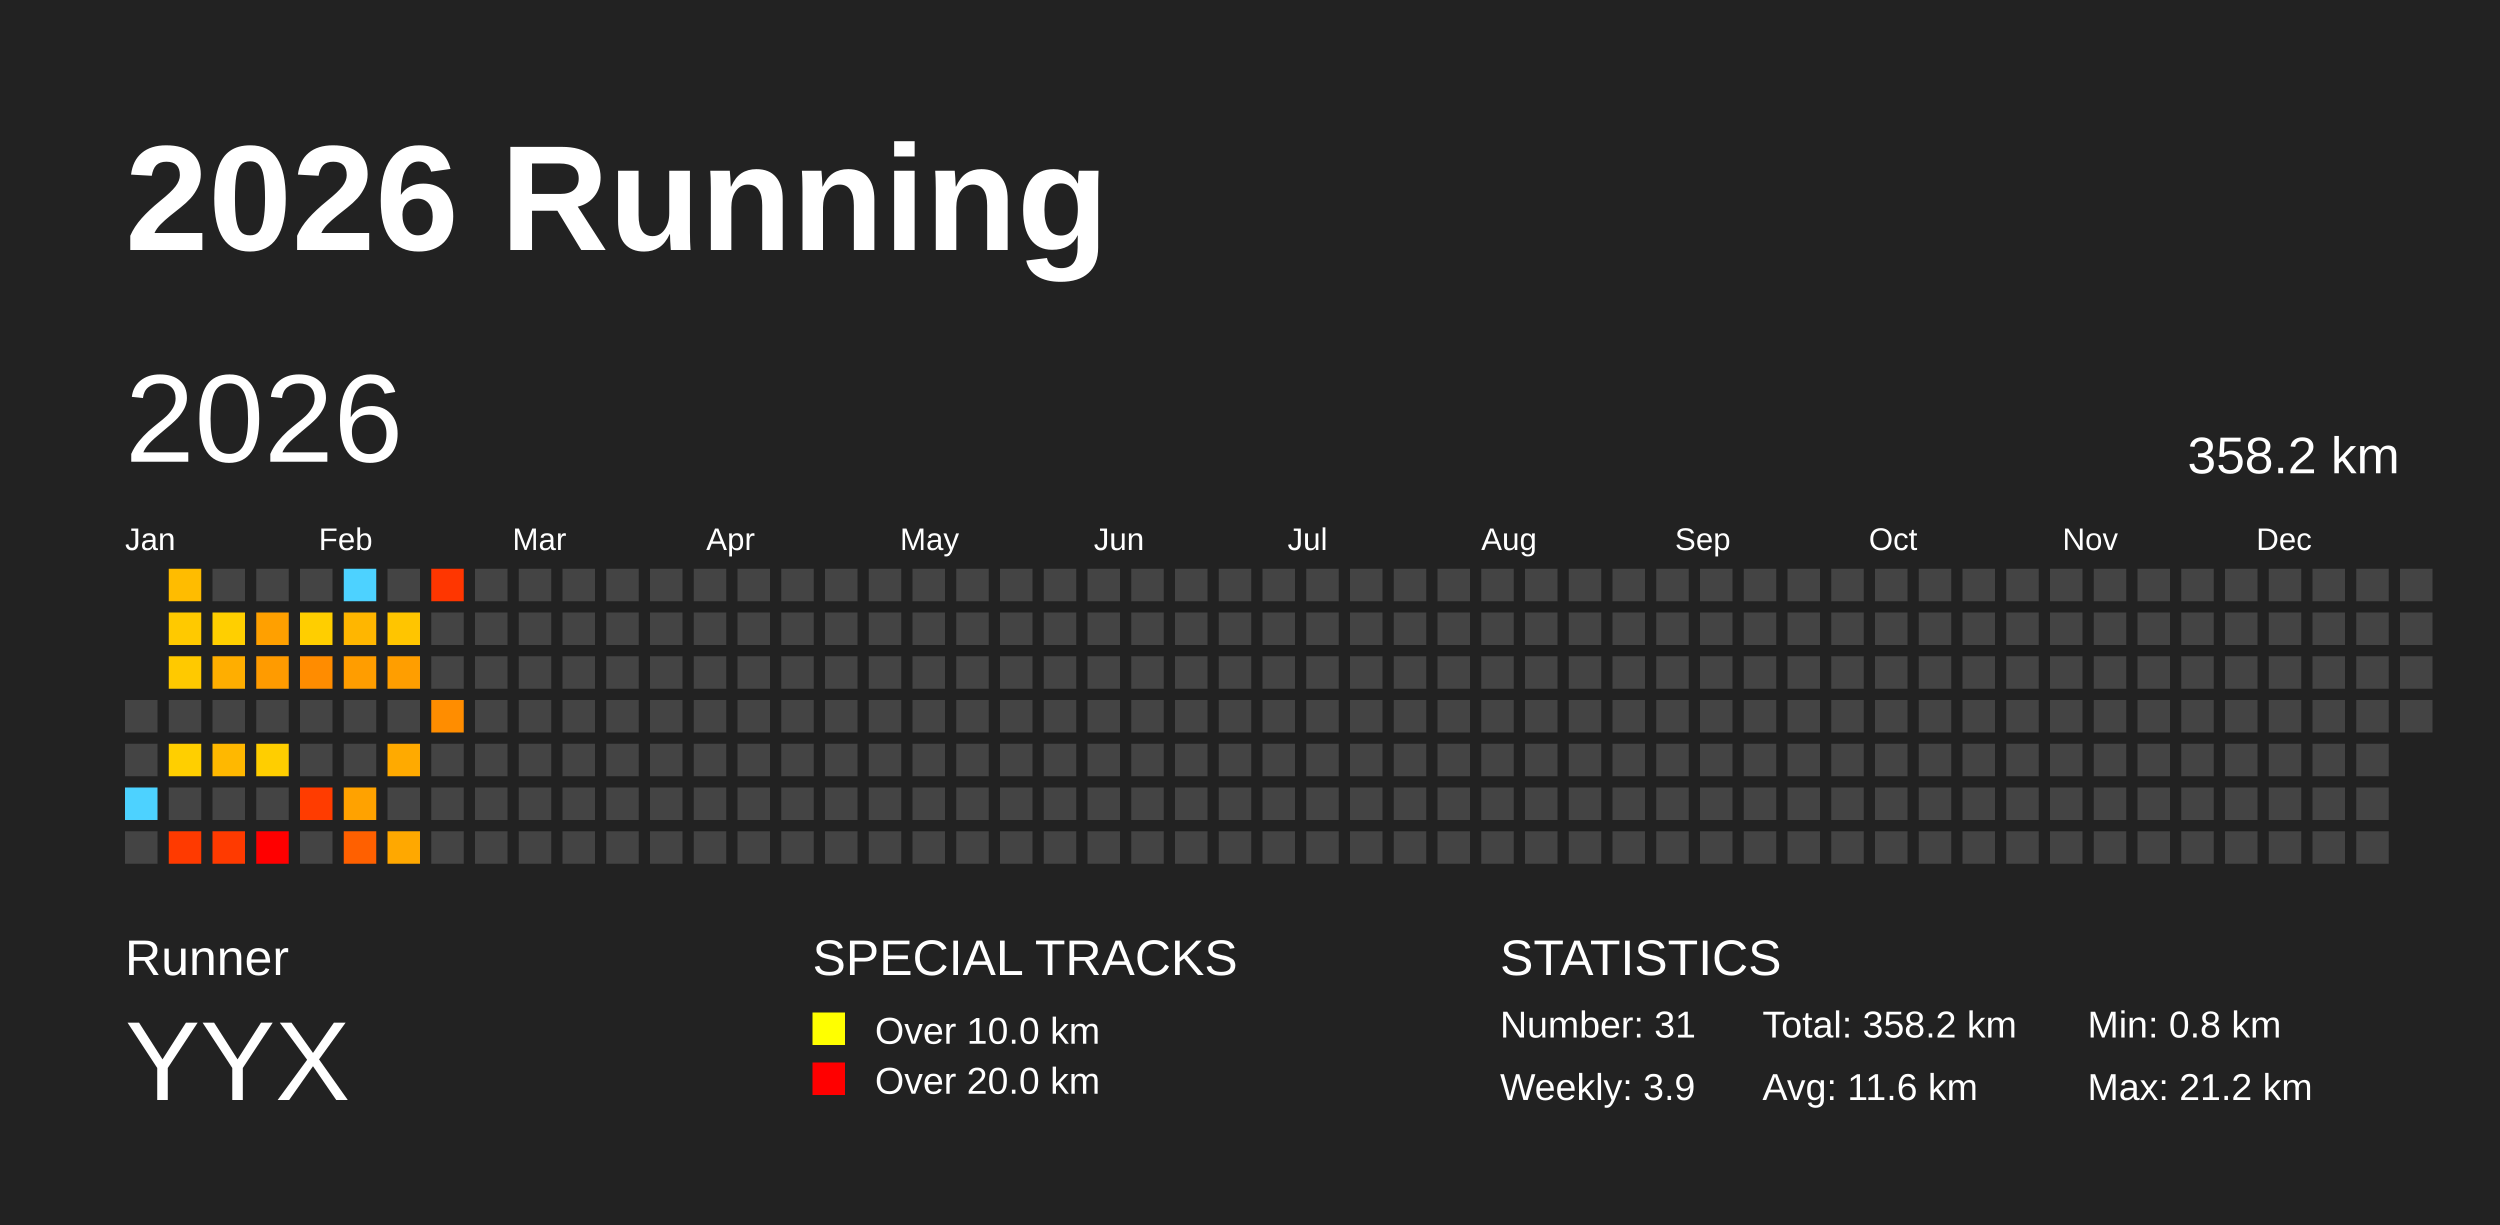
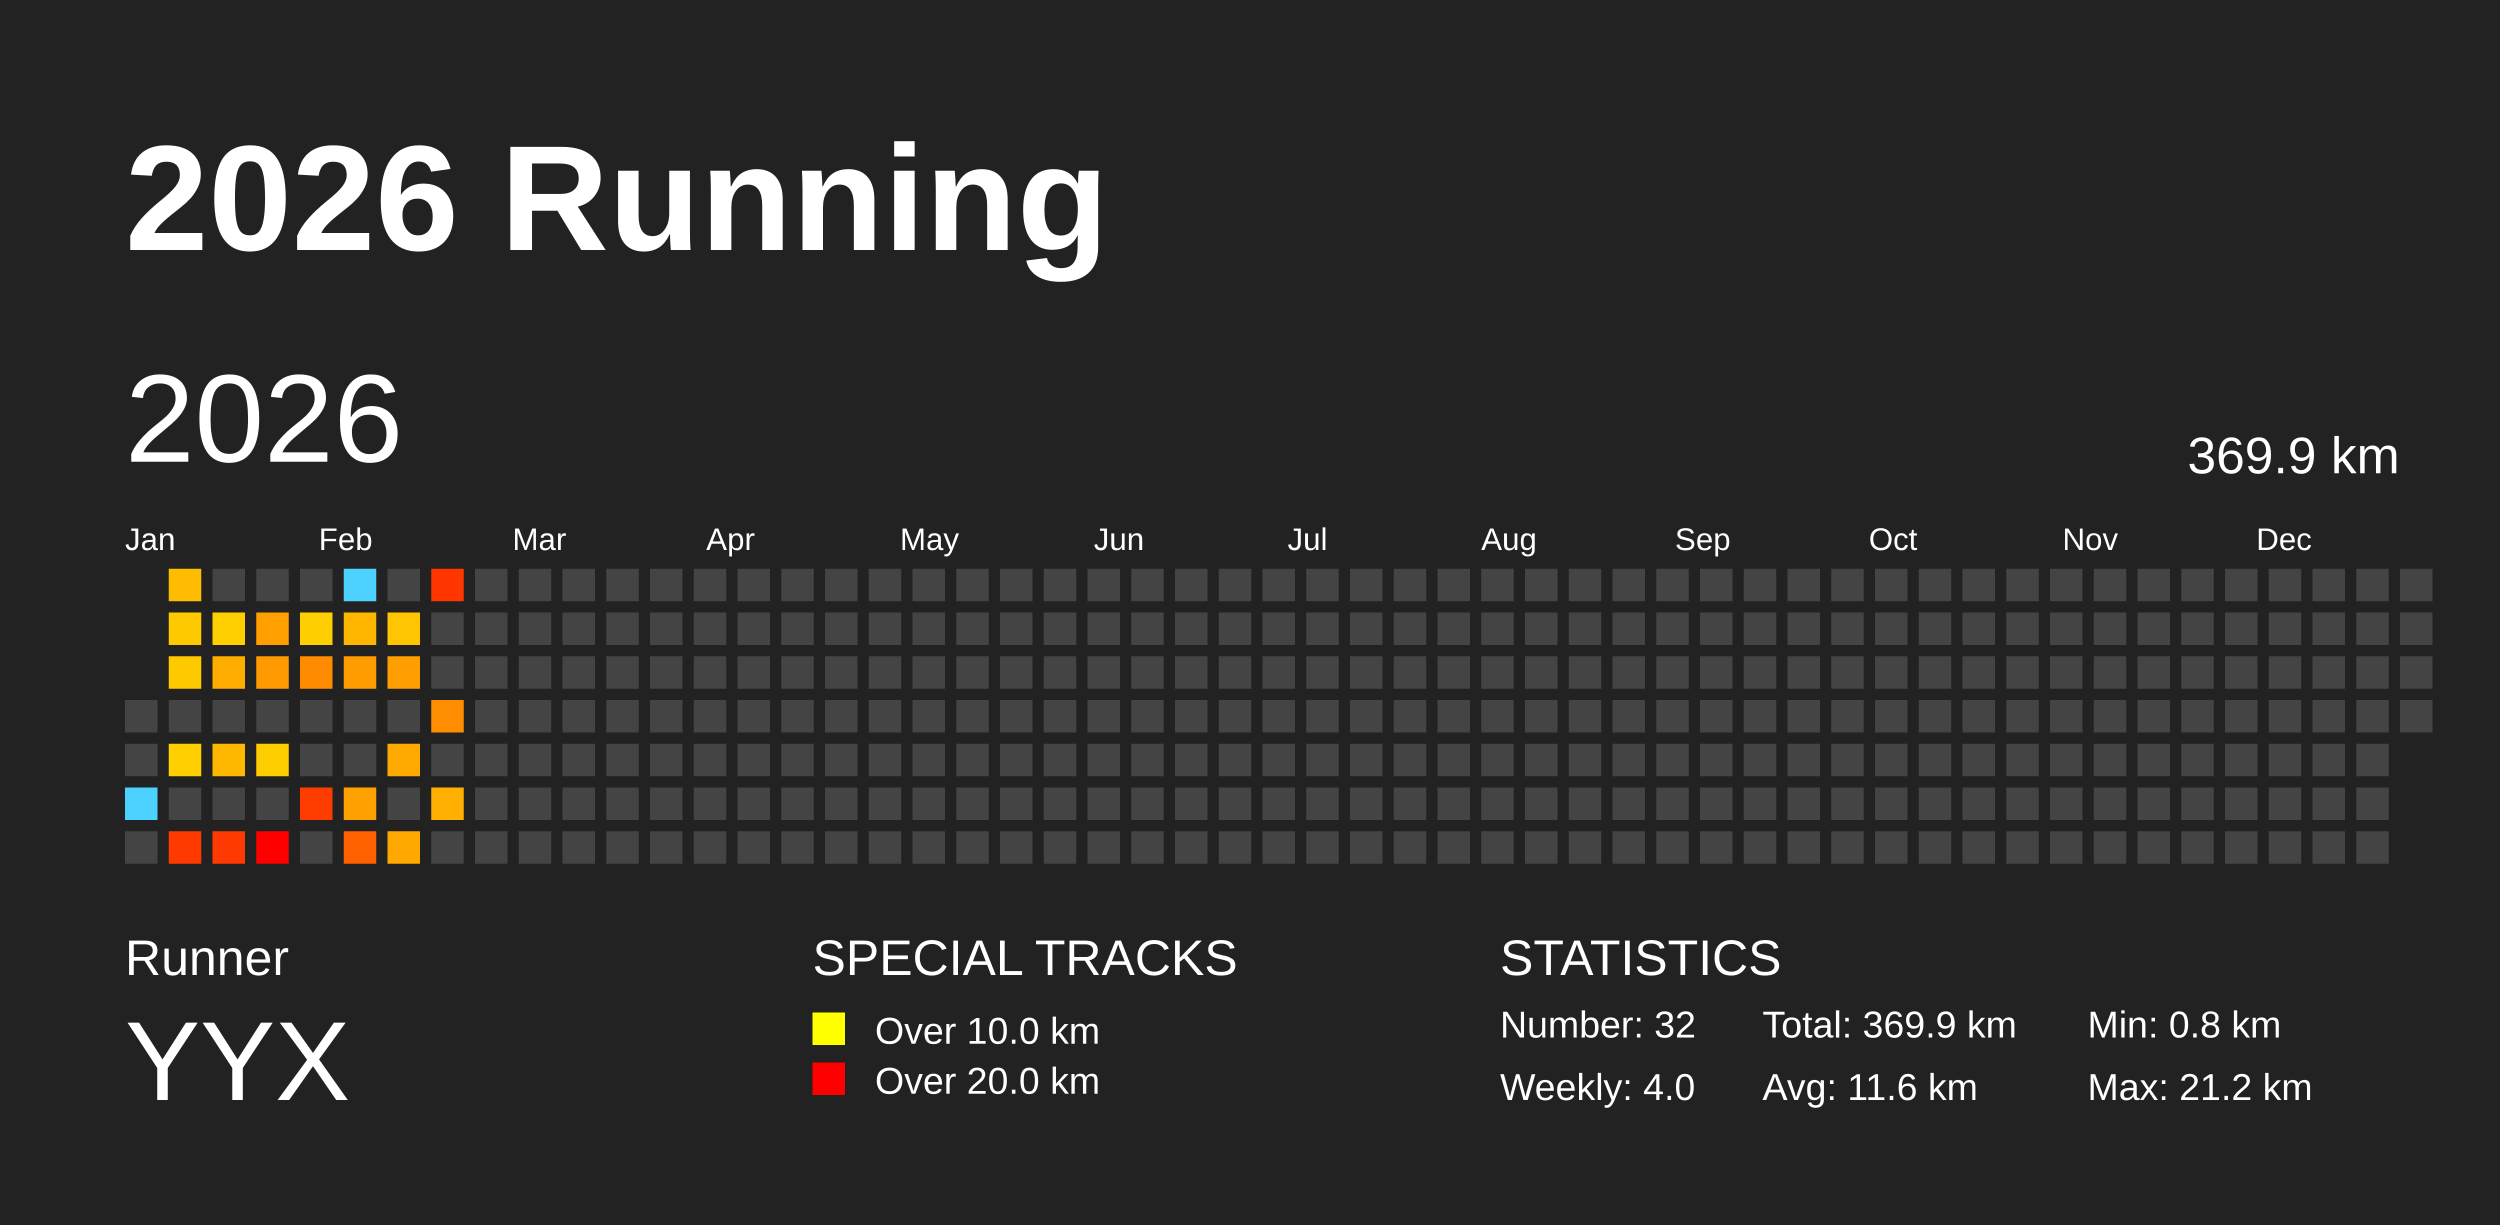
<svg xmlns="http://www.w3.org/2000/svg" baseProfile="full" height="98mm" version="1.1" viewBox="0,0,200,98" width="200mm">
  <defs />
  <rect fill="#222222" height="98" width="200" x="0" y="0" />
  <text fill="#FFFFFF" style="font-size:12px; font-family:Arial; font-weight:bold;" x="10" y="20">2026 Running</text>
  <text fill="#FFFFFF" style="font-size:4px; font-family:Arial" x="10" y="78">Runner</text>
  <text fill="#FFFFFF" style="font-size:9px; font-family:Arial" x="10" y="88">YYX</text>
  <text fill="#FFFFFF" style="font-size:4px; font-family:Arial" x="65" y="78">SPECIAL TRACKS</text>
  <rect fill="yellow" height="2.6" width="2.6" x="65" y="81" />
  <text fill="#FFFFFF" style="font-size:3px; font-family:Arial" x="70" y="83.5">Over 10.0 km</text>
  <rect fill="red" height="2.6" width="2.6" x="65" y="85" />
  <text fill="#FFFFFF" style="font-size:3px; font-family:Arial" x="70" y="87.5">Over 20.0 km</text>
  <text fill="#FFFFFF" style="font-size:4px; font-family:Arial" x="120" y="78">STATISTICS</text>
-   <text fill="#FFFFFF" style="font-size:3px; font-family:Arial" x="120" y="83">Number: 31</text>
-   <text fill="#FFFFFF" style="font-size:3px; font-family:Arial" x="120" y="88">Weekly: 3.9</text>
-   <text fill="#FFFFFF" style="font-size:3px; font-family:Arial" x="141" y="83">Total: 358.2 km</text>
+   <text fill="#FFFFFF" style="font-size:3px; font-family:Arial" x="120" y="83">Number: 32</text>
+   <text fill="#FFFFFF" style="font-size:3px; font-family:Arial" x="120" y="88">Weekly: 4.0</text>
+   <text fill="#FFFFFF" style="font-size:3px; font-family:Arial" x="141" y="83">Total: 369.9 km</text>
  <text fill="#FFFFFF" style="font-size:3px; font-family:Arial" x="141" y="88">Avg: 11.6 km</text>
  <text fill="#FFFFFF" style="font-size:3px; font-family:Arial" x="167" y="83">Min: 0.8 km</text>
  <text fill="#FFFFFF" style="font-size:3px; font-family:Arial" x="167" y="88">Max: 21.2 km</text>
  <text dominant-baseline="hanging" fill="#FFFFFF" style="font-size:10.0px; font-family:Arial;" x="10" y="30">2026</text>
-   <text dominant-baseline="hanging" fill="#FFFFFF" style="font-size:4.125px; font-family:Arial;" x="175" y="35">358.2 km</text>
+   <text dominant-baseline="hanging" fill="#FFFFFF" style="font-size:4.125px; font-family:Arial;" x="175" y="35">369.9 km</text>
  <text fill="#FFFFFF" style="font-size:2.5px; font-family:Arial" x="10.0" y="44">Jan</text>
  <text fill="#FFFFFF" style="font-size:2.5px; font-family:Arial" x="25.5" y="44">Feb</text>
  <text fill="#FFFFFF" style="font-size:2.5px; font-family:Arial" x="41.0" y="44">Mar</text>
  <text fill="#FFFFFF" style="font-size:2.5px; font-family:Arial" x="56.5" y="44">Apr</text>
  <text fill="#FFFFFF" style="font-size:2.5px; font-family:Arial" x="72.0" y="44">May</text>
  <text fill="#FFFFFF" style="font-size:2.5px; font-family:Arial" x="87.5" y="44">Jun</text>
  <text fill="#FFFFFF" style="font-size:2.5px; font-family:Arial" x="103.0" y="44">Jul</text>
  <text fill="#FFFFFF" style="font-size:2.5px; font-family:Arial" x="118.5" y="44">Aug</text>
  <text fill="#FFFFFF" style="font-size:2.5px; font-family:Arial" x="134.0" y="44">Sep</text>
  <text fill="#FFFFFF" style="font-size:2.5px; font-family:Arial" x="149.5" y="44">Oct</text>
  <text fill="#FFFFFF" style="font-size:2.5px; font-family:Arial" x="165.0" y="44">Nov</text>
  <text fill="#FFFFFF" style="font-size:2.5px; font-family:Arial" x="180.5" y="44">Dec</text>
  <rect fill="#444444" height="2.6" width="2.6" x="10.0" y="56.0" />
  <rect fill="#444444" height="2.6" width="2.6" x="10.0" y="59.5" />
  <rect fill="#4dd2ff" height="2.6" width="2.6" x="10.0" y="63.0" />
  <rect fill="#444444" height="2.6" width="2.6" x="10.0" y="66.5" />
  <rect fill="#ffbc00" height="2.6" width="2.6" x="13.5" y="45.5" />
  <rect fill="#ffc900" height="2.6" width="2.6" x="13.5" y="49.0" />
  <rect fill="#ffc900" height="2.6" width="2.6" x="13.5" y="52.5" />
  <rect fill="#444444" height="2.6" width="2.6" x="13.5" y="56.0" />
  <rect fill="#ffcf00" height="2.6" width="2.6" x="13.5" y="59.5" />
  <rect fill="#444444" height="2.6" width="2.6" x="13.5" y="63.0" />
  <rect fill="#ff3a00" height="2.6" width="2.6" x="13.5" y="66.5" />
  <rect fill="#444444" height="2.6" width="2.6" x="17.0" y="45.5" />
  <rect fill="#ffcf00" height="2.6" width="2.6" x="17.0" y="49.0" />
  <rect fill="#ffae00" height="2.6" width="2.6" x="17.0" y="52.5" />
  <rect fill="#444444" height="2.6" width="2.6" x="17.0" y="56.0" />
  <rect fill="#ffb800" height="2.6" width="2.6" x="17.0" y="59.5" />
  <rect fill="#444444" height="2.6" width="2.6" x="17.0" y="63.0" />
  <rect fill="#ff3a00" height="2.6" width="2.6" x="17.0" y="66.5" />
  <rect fill="#444444" height="2.6" width="2.6" x="20.5" y="45.5" />
  <rect fill="#ffa000" height="2.6" width="2.6" x="20.5" y="49.0" />
  <rect fill="#ff9b00" height="2.6" width="2.6" x="20.5" y="52.5" />
  <rect fill="#444444" height="2.6" width="2.6" x="20.5" y="56.0" />
  <rect fill="#ffce00" height="2.6" width="2.6" x="20.5" y="59.5" />
  <rect fill="#444444" height="2.6" width="2.6" x="20.5" y="63.0" />
  <rect fill="red" height="2.6" width="2.6" x="20.5" y="66.5" />
  <rect fill="#444444" height="2.6" width="2.6" x="24.0" y="45.5" />
  <rect fill="#ffce00" height="2.6" width="2.6" x="24.0" y="49.0" />
  <rect fill="#ff8c00" height="2.6" width="2.6" x="24.0" y="52.5" />
  <rect fill="#444444" height="2.6" width="2.6" x="24.0" y="56.0" />
  <rect fill="#444444" height="2.6" width="2.6" x="24.0" y="59.5" />
  <rect fill="#ff3c00" height="2.6" width="2.6" x="24.0" y="63.0" />
  <rect fill="#444444" height="2.6" width="2.6" x="24.0" y="66.5" />
  <rect fill="#4dd2ff" height="2.6" width="2.6" x="27.5" y="45.5" />
  <rect fill="#ffb600" height="2.6" width="2.6" x="27.5" y="49.0" />
  <rect fill="#ff9d00" height="2.6" width="2.6" x="27.5" y="52.5" />
  <rect fill="#444444" height="2.6" width="2.6" x="27.5" y="56.0" />
  <rect fill="#444444" height="2.6" width="2.6" x="27.5" y="59.5" />
  <rect fill="#ffa200" height="2.6" width="2.6" x="27.5" y="63.0" />
  <rect fill="#ff6000" height="2.6" width="2.6" x="27.5" y="66.5" />
  <rect fill="#444444" height="2.6" width="2.6" x="31.0" y="45.5" />
  <rect fill="#ffc500" height="2.6" width="2.6" x="31.0" y="49.0" />
  <rect fill="#ff9e00" height="2.6" width="2.6" x="31.0" y="52.5" />
  <rect fill="#444444" height="2.6" width="2.6" x="31.0" y="56.0" />
  <rect fill="#ffaa00" height="2.6" width="2.6" x="31.0" y="59.5" />
  <rect fill="#444444" height="2.6" width="2.6" x="31.0" y="63.0" />
  <rect fill="#ffa800" height="2.6" width="2.6" x="31.0" y="66.5" />
  <rect fill="#ff3600" height="2.6" width="2.6" x="34.5" y="45.5" />
  <rect fill="#444444" height="2.6" width="2.6" x="34.5" y="49.0" />
  <rect fill="#444444" height="2.6" width="2.6" x="34.5" y="52.5" />
  <rect fill="#ff8d00" height="2.6" width="2.6" x="34.5" y="56.0" />
  <rect fill="#444444" height="2.6" width="2.6" x="34.5" y="59.5" />
-   <rect fill="#444444" height="2.6" width="2.6" x="34.5" y="63.0" />
+   <rect fill="#ffb000" height="2.6" width="2.6" x="34.5" y="63.0" />
  <rect fill="#444444" height="2.6" width="2.6" x="34.5" y="66.5" />
  <rect fill="#444444" height="2.6" width="2.6" x="38.0" y="45.5" />
  <rect fill="#444444" height="2.6" width="2.6" x="38.0" y="49.0" />
  <rect fill="#444444" height="2.6" width="2.6" x="38.0" y="52.5" />
  <rect fill="#444444" height="2.6" width="2.6" x="38.0" y="56.0" />
  <rect fill="#444444" height="2.6" width="2.6" x="38.0" y="59.5" />
  <rect fill="#444444" height="2.6" width="2.6" x="38.0" y="63.0" />
  <rect fill="#444444" height="2.6" width="2.6" x="38.0" y="66.5" />
  <rect fill="#444444" height="2.6" width="2.6" x="41.5" y="45.5" />
  <rect fill="#444444" height="2.6" width="2.6" x="41.5" y="49.0" />
  <rect fill="#444444" height="2.6" width="2.6" x="41.5" y="52.5" />
  <rect fill="#444444" height="2.6" width="2.6" x="41.5" y="56.0" />
  <rect fill="#444444" height="2.6" width="2.6" x="41.5" y="59.5" />
  <rect fill="#444444" height="2.6" width="2.6" x="41.5" y="63.0" />
  <rect fill="#444444" height="2.6" width="2.6" x="41.5" y="66.5" />
  <rect fill="#444444" height="2.6" width="2.6" x="45.0" y="45.5" />
  <rect fill="#444444" height="2.6" width="2.6" x="45.0" y="49.0" />
  <rect fill="#444444" height="2.6" width="2.6" x="45.0" y="52.5" />
  <rect fill="#444444" height="2.6" width="2.6" x="45.0" y="56.0" />
  <rect fill="#444444" height="2.6" width="2.6" x="45.0" y="59.5" />
  <rect fill="#444444" height="2.6" width="2.6" x="45.0" y="63.0" />
  <rect fill="#444444" height="2.6" width="2.6" x="45.0" y="66.5" />
  <rect fill="#444444" height="2.6" width="2.6" x="48.5" y="45.5" />
  <rect fill="#444444" height="2.6" width="2.6" x="48.5" y="49.0" />
  <rect fill="#444444" height="2.6" width="2.6" x="48.5" y="52.5" />
  <rect fill="#444444" height="2.6" width="2.6" x="48.5" y="56.0" />
  <rect fill="#444444" height="2.6" width="2.6" x="48.5" y="59.5" />
  <rect fill="#444444" height="2.6" width="2.6" x="48.5" y="63.0" />
  <rect fill="#444444" height="2.6" width="2.6" x="48.5" y="66.5" />
  <rect fill="#444444" height="2.6" width="2.6" x="52.0" y="45.5" />
  <rect fill="#444444" height="2.6" width="2.6" x="52.0" y="49.0" />
  <rect fill="#444444" height="2.6" width="2.6" x="52.0" y="52.5" />
  <rect fill="#444444" height="2.6" width="2.6" x="52.0" y="56.0" />
  <rect fill="#444444" height="2.6" width="2.6" x="52.0" y="59.5" />
  <rect fill="#444444" height="2.6" width="2.6" x="52.0" y="63.0" />
  <rect fill="#444444" height="2.6" width="2.6" x="52.0" y="66.5" />
  <rect fill="#444444" height="2.6" width="2.6" x="55.5" y="45.5" />
  <rect fill="#444444" height="2.6" width="2.6" x="55.5" y="49.0" />
  <rect fill="#444444" height="2.6" width="2.6" x="55.5" y="52.5" />
  <rect fill="#444444" height="2.6" width="2.6" x="55.5" y="56.0" />
  <rect fill="#444444" height="2.6" width="2.6" x="55.5" y="59.5" />
  <rect fill="#444444" height="2.6" width="2.6" x="55.5" y="63.0" />
  <rect fill="#444444" height="2.6" width="2.6" x="55.5" y="66.5" />
  <rect fill="#444444" height="2.6" width="2.6" x="59.0" y="45.5" />
  <rect fill="#444444" height="2.6" width="2.6" x="59.0" y="49.0" />
  <rect fill="#444444" height="2.6" width="2.6" x="59.0" y="52.5" />
  <rect fill="#444444" height="2.6" width="2.6" x="59.0" y="56.0" />
  <rect fill="#444444" height="2.6" width="2.6" x="59.0" y="59.5" />
  <rect fill="#444444" height="2.6" width="2.6" x="59.0" y="63.0" />
  <rect fill="#444444" height="2.6" width="2.6" x="59.0" y="66.5" />
  <rect fill="#444444" height="2.6" width="2.6" x="62.5" y="45.5" />
  <rect fill="#444444" height="2.6" width="2.6" x="62.5" y="49.0" />
  <rect fill="#444444" height="2.6" width="2.6" x="62.5" y="52.5" />
  <rect fill="#444444" height="2.6" width="2.6" x="62.5" y="56.0" />
  <rect fill="#444444" height="2.6" width="2.6" x="62.5" y="59.5" />
  <rect fill="#444444" height="2.6" width="2.6" x="62.5" y="63.0" />
  <rect fill="#444444" height="2.6" width="2.6" x="62.5" y="66.5" />
  <rect fill="#444444" height="2.6" width="2.6" x="66.0" y="45.5" />
  <rect fill="#444444" height="2.6" width="2.6" x="66.0" y="49.0" />
  <rect fill="#444444" height="2.6" width="2.6" x="66.0" y="52.5" />
  <rect fill="#444444" height="2.6" width="2.6" x="66.0" y="56.0" />
  <rect fill="#444444" height="2.6" width="2.6" x="66.0" y="59.5" />
  <rect fill="#444444" height="2.6" width="2.6" x="66.0" y="63.0" />
  <rect fill="#444444" height="2.6" width="2.6" x="66.0" y="66.5" />
  <rect fill="#444444" height="2.6" width="2.6" x="69.5" y="45.5" />
  <rect fill="#444444" height="2.6" width="2.6" x="69.5" y="49.0" />
  <rect fill="#444444" height="2.6" width="2.6" x="69.5" y="52.5" />
  <rect fill="#444444" height="2.6" width="2.6" x="69.5" y="56.0" />
  <rect fill="#444444" height="2.6" width="2.6" x="69.5" y="59.5" />
  <rect fill="#444444" height="2.6" width="2.6" x="69.5" y="63.0" />
  <rect fill="#444444" height="2.6" width="2.6" x="69.5" y="66.5" />
  <rect fill="#444444" height="2.6" width="2.6" x="73.0" y="45.5" />
  <rect fill="#444444" height="2.6" width="2.6" x="73.0" y="49.0" />
  <rect fill="#444444" height="2.6" width="2.6" x="73.0" y="52.5" />
  <rect fill="#444444" height="2.6" width="2.6" x="73.0" y="56.0" />
  <rect fill="#444444" height="2.6" width="2.6" x="73.0" y="59.5" />
  <rect fill="#444444" height="2.6" width="2.6" x="73.0" y="63.0" />
  <rect fill="#444444" height="2.6" width="2.6" x="73.0" y="66.5" />
  <rect fill="#444444" height="2.6" width="2.6" x="76.5" y="45.5" />
  <rect fill="#444444" height="2.6" width="2.6" x="76.5" y="49.0" />
  <rect fill="#444444" height="2.6" width="2.6" x="76.5" y="52.5" />
  <rect fill="#444444" height="2.6" width="2.6" x="76.5" y="56.0" />
  <rect fill="#444444" height="2.6" width="2.6" x="76.5" y="59.5" />
  <rect fill="#444444" height="2.6" width="2.6" x="76.5" y="63.0" />
  <rect fill="#444444" height="2.6" width="2.6" x="76.5" y="66.5" />
  <rect fill="#444444" height="2.6" width="2.6" x="80.0" y="45.5" />
  <rect fill="#444444" height="2.6" width="2.6" x="80.0" y="49.0" />
  <rect fill="#444444" height="2.6" width="2.6" x="80.0" y="52.5" />
  <rect fill="#444444" height="2.6" width="2.6" x="80.0" y="56.0" />
  <rect fill="#444444" height="2.6" width="2.6" x="80.0" y="59.5" />
  <rect fill="#444444" height="2.6" width="2.6" x="80.0" y="63.0" />
  <rect fill="#444444" height="2.6" width="2.6" x="80.0" y="66.5" />
  <rect fill="#444444" height="2.6" width="2.6" x="83.5" y="45.5" />
  <rect fill="#444444" height="2.6" width="2.6" x="83.5" y="49.0" />
  <rect fill="#444444" height="2.6" width="2.6" x="83.5" y="52.5" />
  <rect fill="#444444" height="2.6" width="2.6" x="83.5" y="56.0" />
  <rect fill="#444444" height="2.6" width="2.6" x="83.5" y="59.5" />
  <rect fill="#444444" height="2.6" width="2.6" x="83.5" y="63.0" />
  <rect fill="#444444" height="2.6" width="2.6" x="83.5" y="66.5" />
  <rect fill="#444444" height="2.6" width="2.6" x="87.0" y="45.5" />
  <rect fill="#444444" height="2.6" width="2.6" x="87.0" y="49.0" />
  <rect fill="#444444" height="2.6" width="2.6" x="87.0" y="52.5" />
  <rect fill="#444444" height="2.6" width="2.6" x="87.0" y="56.0" />
  <rect fill="#444444" height="2.6" width="2.6" x="87.0" y="59.5" />
  <rect fill="#444444" height="2.6" width="2.6" x="87.0" y="63.0" />
  <rect fill="#444444" height="2.6" width="2.6" x="87.0" y="66.5" />
  <rect fill="#444444" height="2.6" width="2.6" x="90.5" y="45.5" />
  <rect fill="#444444" height="2.6" width="2.6" x="90.5" y="49.0" />
  <rect fill="#444444" height="2.6" width="2.6" x="90.5" y="52.5" />
  <rect fill="#444444" height="2.6" width="2.6" x="90.5" y="56.0" />
  <rect fill="#444444" height="2.6" width="2.6" x="90.5" y="59.5" />
  <rect fill="#444444" height="2.6" width="2.6" x="90.5" y="63.0" />
  <rect fill="#444444" height="2.6" width="2.6" x="90.5" y="66.5" />
  <rect fill="#444444" height="2.6" width="2.6" x="94.0" y="45.5" />
  <rect fill="#444444" height="2.6" width="2.6" x="94.0" y="49.0" />
  <rect fill="#444444" height="2.6" width="2.6" x="94.0" y="52.5" />
  <rect fill="#444444" height="2.6" width="2.6" x="94.0" y="56.0" />
  <rect fill="#444444" height="2.6" width="2.6" x="94.0" y="59.5" />
  <rect fill="#444444" height="2.6" width="2.6" x="94.0" y="63.0" />
  <rect fill="#444444" height="2.6" width="2.6" x="94.0" y="66.5" />
  <rect fill="#444444" height="2.6" width="2.6" x="97.5" y="45.5" />
  <rect fill="#444444" height="2.6" width="2.6" x="97.5" y="49.0" />
  <rect fill="#444444" height="2.6" width="2.6" x="97.5" y="52.5" />
  <rect fill="#444444" height="2.6" width="2.6" x="97.5" y="56.0" />
  <rect fill="#444444" height="2.6" width="2.6" x="97.5" y="59.5" />
  <rect fill="#444444" height="2.6" width="2.6" x="97.5" y="63.0" />
  <rect fill="#444444" height="2.6" width="2.6" x="97.5" y="66.5" />
  <rect fill="#444444" height="2.6" width="2.6" x="101.0" y="45.5" />
  <rect fill="#444444" height="2.6" width="2.6" x="101.0" y="49.0" />
  <rect fill="#444444" height="2.6" width="2.6" x="101.0" y="52.5" />
  <rect fill="#444444" height="2.6" width="2.6" x="101.0" y="56.0" />
  <rect fill="#444444" height="2.6" width="2.6" x="101.0" y="59.5" />
  <rect fill="#444444" height="2.6" width="2.6" x="101.0" y="63.0" />
  <rect fill="#444444" height="2.6" width="2.6" x="101.0" y="66.5" />
  <rect fill="#444444" height="2.6" width="2.6" x="104.5" y="45.5" />
  <rect fill="#444444" height="2.6" width="2.6" x="104.5" y="49.0" />
  <rect fill="#444444" height="2.6" width="2.6" x="104.5" y="52.5" />
  <rect fill="#444444" height="2.6" width="2.6" x="104.5" y="56.0" />
  <rect fill="#444444" height="2.6" width="2.6" x="104.5" y="59.5" />
  <rect fill="#444444" height="2.6" width="2.6" x="104.5" y="63.0" />
  <rect fill="#444444" height="2.6" width="2.6" x="104.5" y="66.5" />
  <rect fill="#444444" height="2.6" width="2.6" x="108.0" y="45.5" />
  <rect fill="#444444" height="2.6" width="2.6" x="108.0" y="49.0" />
  <rect fill="#444444" height="2.6" width="2.6" x="108.0" y="52.5" />
  <rect fill="#444444" height="2.6" width="2.6" x="108.0" y="56.0" />
  <rect fill="#444444" height="2.6" width="2.6" x="108.0" y="59.5" />
  <rect fill="#444444" height="2.6" width="2.6" x="108.0" y="63.0" />
  <rect fill="#444444" height="2.6" width="2.6" x="108.0" y="66.5" />
  <rect fill="#444444" height="2.6" width="2.6" x="111.5" y="45.5" />
  <rect fill="#444444" height="2.6" width="2.6" x="111.5" y="49.0" />
  <rect fill="#444444" height="2.6" width="2.6" x="111.5" y="52.5" />
  <rect fill="#444444" height="2.6" width="2.6" x="111.5" y="56.0" />
  <rect fill="#444444" height="2.6" width="2.6" x="111.5" y="59.5" />
  <rect fill="#444444" height="2.6" width="2.6" x="111.5" y="63.0" />
  <rect fill="#444444" height="2.6" width="2.6" x="111.5" y="66.5" />
  <rect fill="#444444" height="2.6" width="2.6" x="115.0" y="45.5" />
  <rect fill="#444444" height="2.6" width="2.6" x="115.0" y="49.0" />
  <rect fill="#444444" height="2.6" width="2.6" x="115.0" y="52.5" />
  <rect fill="#444444" height="2.6" width="2.6" x="115.0" y="56.0" />
  <rect fill="#444444" height="2.6" width="2.6" x="115.0" y="59.5" />
  <rect fill="#444444" height="2.6" width="2.6" x="115.0" y="63.0" />
  <rect fill="#444444" height="2.6" width="2.6" x="115.0" y="66.5" />
  <rect fill="#444444" height="2.6" width="2.6" x="118.5" y="45.5" />
  <rect fill="#444444" height="2.6" width="2.6" x="118.5" y="49.0" />
  <rect fill="#444444" height="2.6" width="2.6" x="118.5" y="52.5" />
  <rect fill="#444444" height="2.6" width="2.6" x="118.5" y="56.0" />
  <rect fill="#444444" height="2.6" width="2.6" x="118.5" y="59.5" />
  <rect fill="#444444" height="2.6" width="2.6" x="118.5" y="63.0" />
  <rect fill="#444444" height="2.6" width="2.6" x="118.5" y="66.5" />
  <rect fill="#444444" height="2.6" width="2.6" x="122.0" y="45.5" />
  <rect fill="#444444" height="2.6" width="2.6" x="122.0" y="49.0" />
  <rect fill="#444444" height="2.6" width="2.6" x="122.0" y="52.5" />
  <rect fill="#444444" height="2.6" width="2.6" x="122.0" y="56.0" />
  <rect fill="#444444" height="2.6" width="2.6" x="122.0" y="59.5" />
  <rect fill="#444444" height="2.6" width="2.6" x="122.0" y="63.0" />
  <rect fill="#444444" height="2.6" width="2.6" x="122.0" y="66.5" />
  <rect fill="#444444" height="2.6" width="2.6" x="125.5" y="45.5" />
  <rect fill="#444444" height="2.6" width="2.6" x="125.5" y="49.0" />
  <rect fill="#444444" height="2.6" width="2.6" x="125.5" y="52.5" />
  <rect fill="#444444" height="2.6" width="2.6" x="125.5" y="56.0" />
  <rect fill="#444444" height="2.6" width="2.6" x="125.5" y="59.5" />
  <rect fill="#444444" height="2.6" width="2.6" x="125.5" y="63.0" />
  <rect fill="#444444" height="2.6" width="2.6" x="125.5" y="66.5" />
  <rect fill="#444444" height="2.6" width="2.6" x="129.0" y="45.5" />
  <rect fill="#444444" height="2.6" width="2.6" x="129.0" y="49.0" />
  <rect fill="#444444" height="2.6" width="2.6" x="129.0" y="52.5" />
  <rect fill="#444444" height="2.6" width="2.6" x="129.0" y="56.0" />
  <rect fill="#444444" height="2.6" width="2.6" x="129.0" y="59.5" />
  <rect fill="#444444" height="2.6" width="2.6" x="129.0" y="63.0" />
  <rect fill="#444444" height="2.6" width="2.6" x="129.0" y="66.5" />
  <rect fill="#444444" height="2.6" width="2.6" x="132.5" y="45.5" />
  <rect fill="#444444" height="2.6" width="2.6" x="132.5" y="49.0" />
  <rect fill="#444444" height="2.6" width="2.6" x="132.5" y="52.5" />
  <rect fill="#444444" height="2.6" width="2.6" x="132.5" y="56.0" />
  <rect fill="#444444" height="2.6" width="2.6" x="132.5" y="59.5" />
  <rect fill="#444444" height="2.6" width="2.6" x="132.5" y="63.0" />
  <rect fill="#444444" height="2.6" width="2.6" x="132.5" y="66.5" />
  <rect fill="#444444" height="2.6" width="2.6" x="136.0" y="45.5" />
  <rect fill="#444444" height="2.6" width="2.6" x="136.0" y="49.0" />
  <rect fill="#444444" height="2.6" width="2.6" x="136.0" y="52.5" />
  <rect fill="#444444" height="2.6" width="2.6" x="136.0" y="56.0" />
  <rect fill="#444444" height="2.6" width="2.6" x="136.0" y="59.5" />
  <rect fill="#444444" height="2.6" width="2.6" x="136.0" y="63.0" />
  <rect fill="#444444" height="2.6" width="2.6" x="136.0" y="66.5" />
  <rect fill="#444444" height="2.6" width="2.6" x="139.5" y="45.5" />
  <rect fill="#444444" height="2.6" width="2.6" x="139.5" y="49.0" />
  <rect fill="#444444" height="2.6" width="2.6" x="139.5" y="52.5" />
  <rect fill="#444444" height="2.6" width="2.6" x="139.5" y="56.0" />
  <rect fill="#444444" height="2.6" width="2.6" x="139.5" y="59.5" />
  <rect fill="#444444" height="2.6" width="2.6" x="139.5" y="63.0" />
  <rect fill="#444444" height="2.6" width="2.6" x="139.5" y="66.5" />
  <rect fill="#444444" height="2.6" width="2.6" x="143.0" y="45.5" />
  <rect fill="#444444" height="2.6" width="2.6" x="143.0" y="49.0" />
  <rect fill="#444444" height="2.6" width="2.6" x="143.0" y="52.5" />
  <rect fill="#444444" height="2.6" width="2.6" x="143.0" y="56.0" />
  <rect fill="#444444" height="2.6" width="2.6" x="143.0" y="59.5" />
  <rect fill="#444444" height="2.6" width="2.6" x="143.0" y="63.0" />
  <rect fill="#444444" height="2.6" width="2.6" x="143.0" y="66.5" />
  <rect fill="#444444" height="2.6" width="2.6" x="146.5" y="45.5" />
  <rect fill="#444444" height="2.6" width="2.6" x="146.5" y="49.0" />
  <rect fill="#444444" height="2.6" width="2.6" x="146.5" y="52.5" />
  <rect fill="#444444" height="2.6" width="2.6" x="146.5" y="56.0" />
  <rect fill="#444444" height="2.6" width="2.6" x="146.5" y="59.5" />
  <rect fill="#444444" height="2.6" width="2.6" x="146.5" y="63.0" />
  <rect fill="#444444" height="2.6" width="2.6" x="146.5" y="66.5" />
  <rect fill="#444444" height="2.6" width="2.6" x="150.0" y="45.5" />
  <rect fill="#444444" height="2.6" width="2.6" x="150.0" y="49.0" />
  <rect fill="#444444" height="2.6" width="2.6" x="150.0" y="52.5" />
  <rect fill="#444444" height="2.6" width="2.6" x="150.0" y="56.0" />
  <rect fill="#444444" height="2.6" width="2.6" x="150.0" y="59.5" />
  <rect fill="#444444" height="2.6" width="2.6" x="150.0" y="63.0" />
  <rect fill="#444444" height="2.6" width="2.6" x="150.0" y="66.5" />
  <rect fill="#444444" height="2.6" width="2.6" x="153.5" y="45.5" />
  <rect fill="#444444" height="2.6" width="2.6" x="153.5" y="49.0" />
  <rect fill="#444444" height="2.6" width="2.6" x="153.5" y="52.5" />
  <rect fill="#444444" height="2.6" width="2.6" x="153.5" y="56.0" />
  <rect fill="#444444" height="2.6" width="2.6" x="153.5" y="59.5" />
  <rect fill="#444444" height="2.6" width="2.6" x="153.5" y="63.0" />
  <rect fill="#444444" height="2.6" width="2.6" x="153.5" y="66.5" />
  <rect fill="#444444" height="2.6" width="2.6" x="157.0" y="45.5" />
  <rect fill="#444444" height="2.6" width="2.6" x="157.0" y="49.0" />
  <rect fill="#444444" height="2.6" width="2.6" x="157.0" y="52.5" />
  <rect fill="#444444" height="2.6" width="2.6" x="157.0" y="56.0" />
  <rect fill="#444444" height="2.6" width="2.6" x="157.0" y="59.5" />
  <rect fill="#444444" height="2.6" width="2.6" x="157.0" y="63.0" />
  <rect fill="#444444" height="2.6" width="2.6" x="157.0" y="66.5" />
  <rect fill="#444444" height="2.6" width="2.6" x="160.5" y="45.5" />
  <rect fill="#444444" height="2.6" width="2.6" x="160.5" y="49.0" />
  <rect fill="#444444" height="2.6" width="2.6" x="160.5" y="52.5" />
  <rect fill="#444444" height="2.6" width="2.6" x="160.5" y="56.0" />
  <rect fill="#444444" height="2.6" width="2.6" x="160.5" y="59.5" />
  <rect fill="#444444" height="2.6" width="2.6" x="160.5" y="63.0" />
  <rect fill="#444444" height="2.6" width="2.6" x="160.5" y="66.5" />
  <rect fill="#444444" height="2.6" width="2.6" x="164.0" y="45.5" />
  <rect fill="#444444" height="2.6" width="2.6" x="164.0" y="49.0" />
  <rect fill="#444444" height="2.6" width="2.6" x="164.0" y="52.5" />
  <rect fill="#444444" height="2.6" width="2.6" x="164.0" y="56.0" />
  <rect fill="#444444" height="2.6" width="2.6" x="164.0" y="59.5" />
  <rect fill="#444444" height="2.6" width="2.6" x="164.0" y="63.0" />
  <rect fill="#444444" height="2.6" width="2.6" x="164.0" y="66.5" />
  <rect fill="#444444" height="2.6" width="2.6" x="167.5" y="45.5" />
  <rect fill="#444444" height="2.6" width="2.6" x="167.5" y="49.0" />
  <rect fill="#444444" height="2.6" width="2.6" x="167.5" y="52.5" />
  <rect fill="#444444" height="2.6" width="2.6" x="167.5" y="56.0" />
  <rect fill="#444444" height="2.6" width="2.6" x="167.5" y="59.5" />
  <rect fill="#444444" height="2.6" width="2.6" x="167.5" y="63.0" />
  <rect fill="#444444" height="2.6" width="2.6" x="167.5" y="66.5" />
  <rect fill="#444444" height="2.6" width="2.6" x="171.0" y="45.5" />
  <rect fill="#444444" height="2.6" width="2.6" x="171.0" y="49.0" />
  <rect fill="#444444" height="2.6" width="2.6" x="171.0" y="52.5" />
  <rect fill="#444444" height="2.6" width="2.6" x="171.0" y="56.0" />
  <rect fill="#444444" height="2.6" width="2.6" x="171.0" y="59.5" />
  <rect fill="#444444" height="2.6" width="2.6" x="171.0" y="63.0" />
  <rect fill="#444444" height="2.6" width="2.6" x="171.0" y="66.5" />
  <rect fill="#444444" height="2.6" width="2.6" x="174.5" y="45.5" />
  <rect fill="#444444" height="2.6" width="2.6" x="174.5" y="49.0" />
  <rect fill="#444444" height="2.6" width="2.6" x="174.5" y="52.5" />
  <rect fill="#444444" height="2.6" width="2.6" x="174.5" y="56.0" />
  <rect fill="#444444" height="2.6" width="2.6" x="174.5" y="59.5" />
  <rect fill="#444444" height="2.6" width="2.6" x="174.5" y="63.0" />
  <rect fill="#444444" height="2.6" width="2.6" x="174.5" y="66.5" />
  <rect fill="#444444" height="2.6" width="2.6" x="178.0" y="45.5" />
  <rect fill="#444444" height="2.6" width="2.6" x="178.0" y="49.0" />
  <rect fill="#444444" height="2.6" width="2.6" x="178.0" y="52.5" />
  <rect fill="#444444" height="2.6" width="2.6" x="178.0" y="56.0" />
  <rect fill="#444444" height="2.6" width="2.6" x="178.0" y="59.5" />
  <rect fill="#444444" height="2.6" width="2.6" x="178.0" y="63.0" />
  <rect fill="#444444" height="2.6" width="2.6" x="178.0" y="66.5" />
  <rect fill="#444444" height="2.6" width="2.6" x="181.5" y="45.5" />
  <rect fill="#444444" height="2.6" width="2.6" x="181.5" y="49.0" />
  <rect fill="#444444" height="2.6" width="2.6" x="181.5" y="52.5" />
  <rect fill="#444444" height="2.6" width="2.6" x="181.5" y="56.0" />
  <rect fill="#444444" height="2.6" width="2.6" x="181.5" y="59.5" />
  <rect fill="#444444" height="2.6" width="2.6" x="181.5" y="63.0" />
  <rect fill="#444444" height="2.6" width="2.6" x="181.5" y="66.5" />
  <rect fill="#444444" height="2.6" width="2.6" x="185.0" y="45.5" />
  <rect fill="#444444" height="2.6" width="2.6" x="185.0" y="49.0" />
  <rect fill="#444444" height="2.6" width="2.6" x="185.0" y="52.5" />
  <rect fill="#444444" height="2.6" width="2.6" x="185.0" y="56.0" />
  <rect fill="#444444" height="2.6" width="2.6" x="185.0" y="59.5" />
  <rect fill="#444444" height="2.6" width="2.6" x="185.0" y="63.0" />
  <rect fill="#444444" height="2.6" width="2.6" x="185.0" y="66.5" />
  <rect fill="#444444" height="2.6" width="2.6" x="188.5" y="45.5" />
  <rect fill="#444444" height="2.6" width="2.6" x="188.5" y="49.0" />
  <rect fill="#444444" height="2.6" width="2.6" x="188.5" y="52.5" />
  <rect fill="#444444" height="2.6" width="2.6" x="188.5" y="56.0" />
  <rect fill="#444444" height="2.6" width="2.6" x="188.5" y="59.5" />
  <rect fill="#444444" height="2.6" width="2.6" x="188.5" y="63.0" />
  <rect fill="#444444" height="2.6" width="2.6" x="188.5" y="66.5" />
  <rect fill="#444444" height="2.6" width="2.6" x="192.0" y="45.5" />
  <rect fill="#444444" height="2.6" width="2.6" x="192.0" y="49.0" />
  <rect fill="#444444" height="2.6" width="2.6" x="192.0" y="52.5" />
  <rect fill="#444444" height="2.6" width="2.6" x="192.0" y="56.0" />
</svg>
